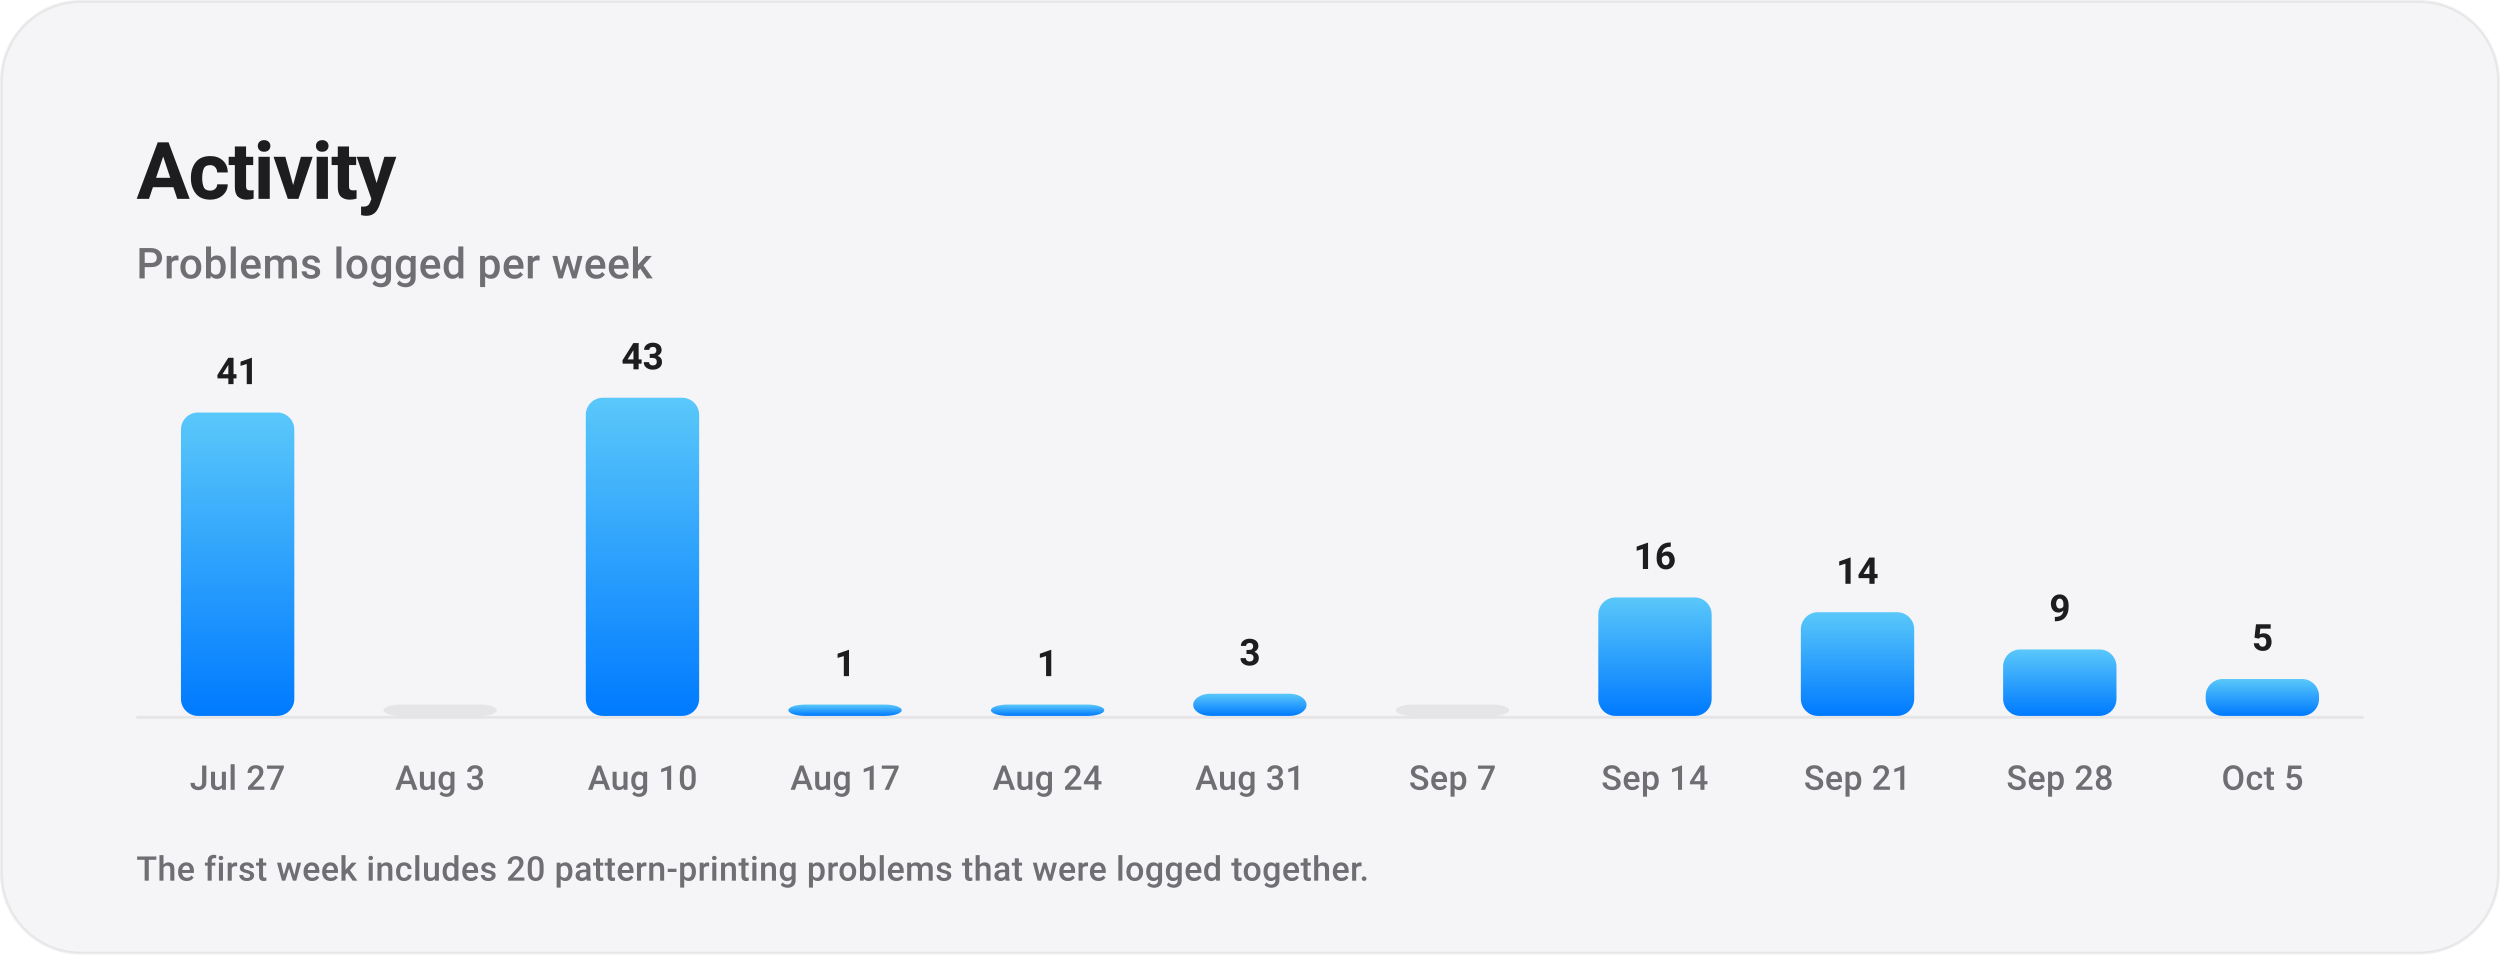
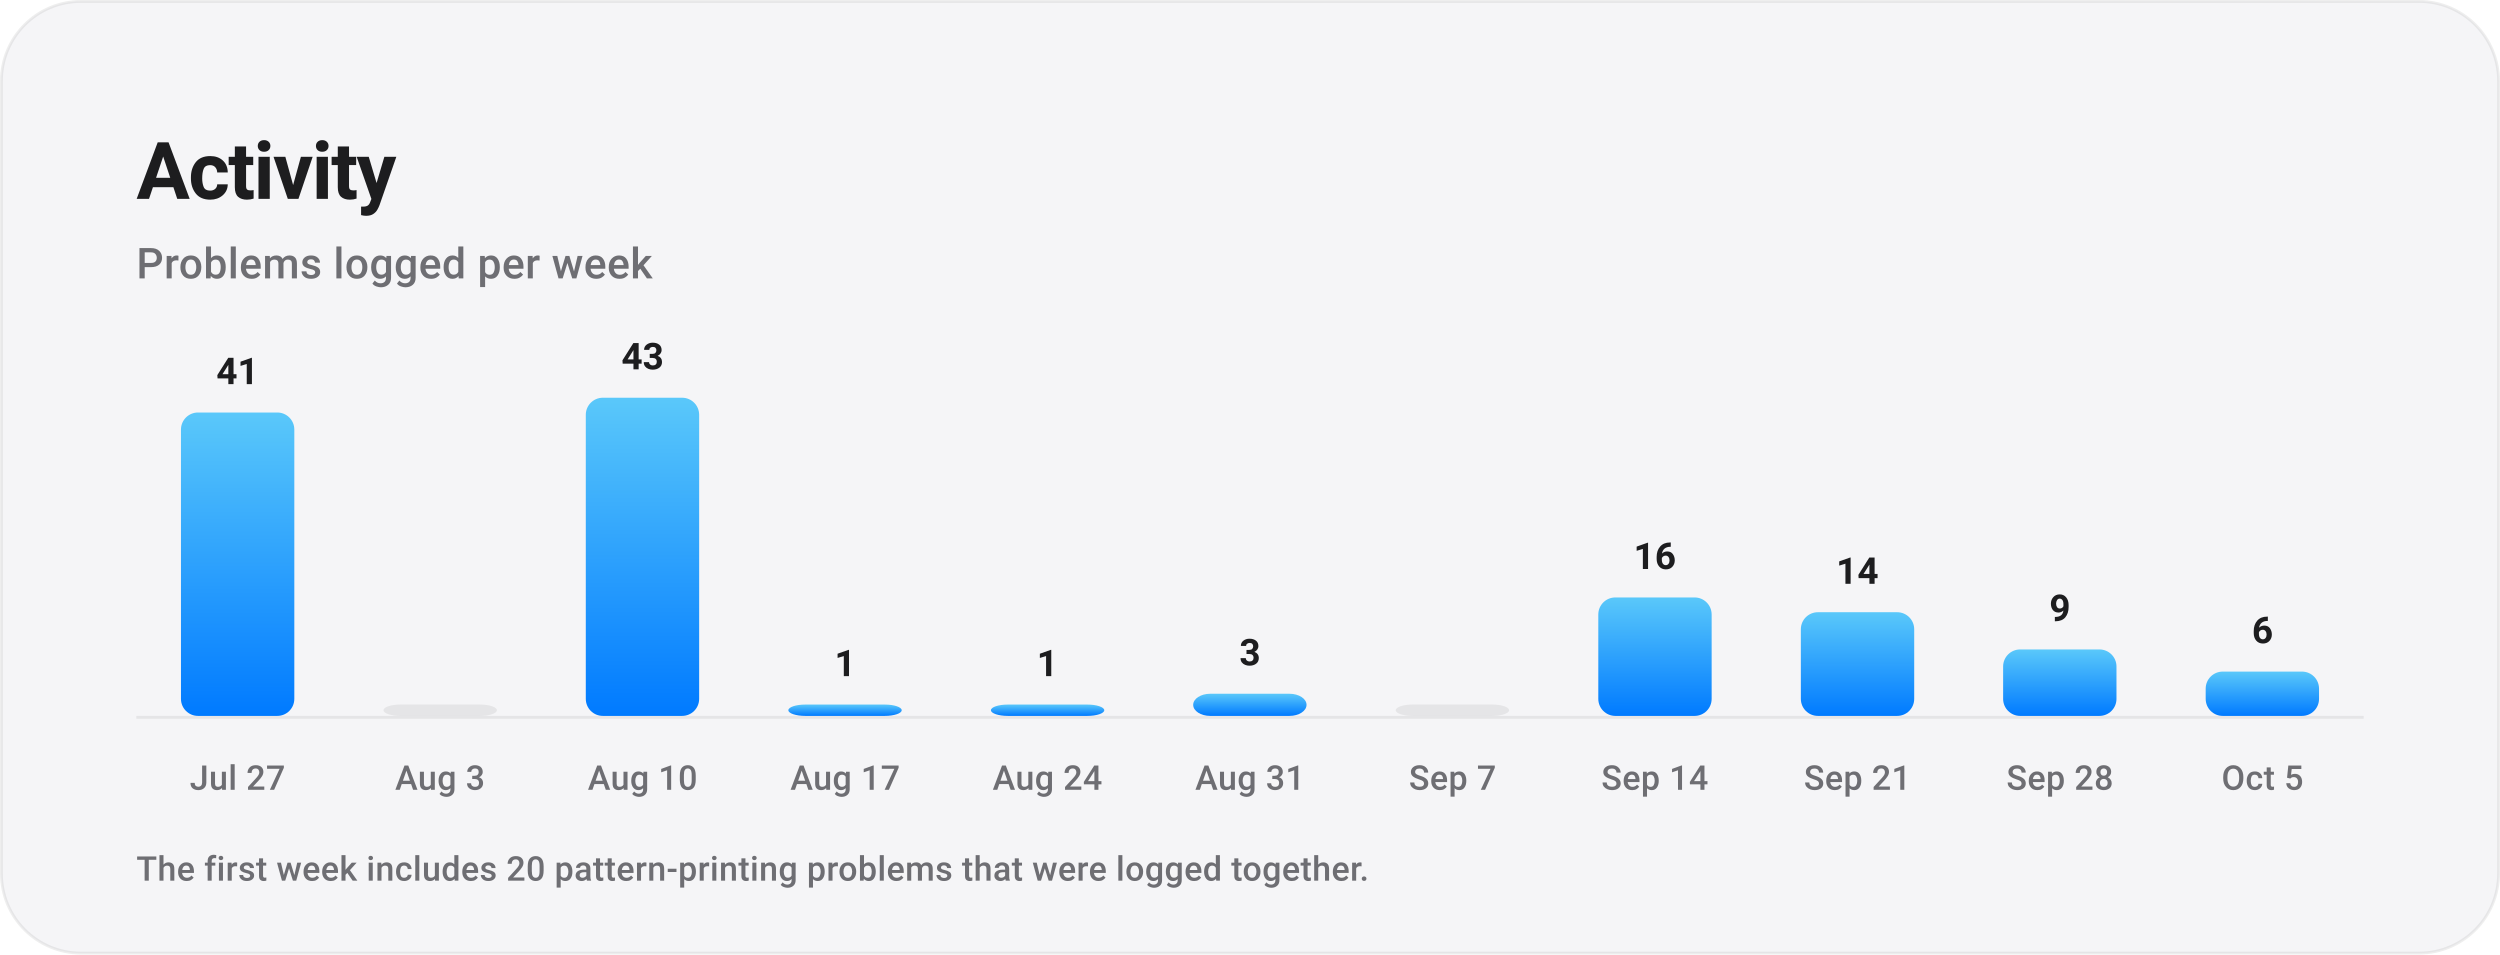
<svg xmlns="http://www.w3.org/2000/svg" width="880" height="336" viewBox="0 0 880 336" role="img" aria-labelledby="t d">
  <defs>
    <style>
text { font-family: -apple-system, BlinkMacSystemFont, "SF Pro Display", "SF Pro Text", "Segoe UI Variable Display", "Segoe UI", system-ui, Roboto, Helvetica, Arial, sans-serif; }
.num { font-variant-numeric: tabular-nums; }
@keyframes grow { from { transform: scaleX(0); } to { transform: scaleX(1); } }
@keyframes rise { from { transform: scaleY(0); } to { transform: scaleY(1); } }
@keyframes pop { from { opacity: 0; transform: scale(.92); } to { opacity: 1; transform: scale(1); } }
@keyframes fade { from { opacity: 0; transform: translateY(6px); } to { opacity: 1; transform: translateY(0); } }
.grow { transform-box: fill-box; transform-origin: 0% 50%; animation: grow .8s cubic-bezier(.22,1,.36,1) both; }
.rise { transform-box: fill-box; transform-origin: 50% 100%; animation: rise .8s cubic-bezier(.22,1,.36,1) both; }
.pop { transform-box: fill-box; transform-origin: 50% 50%; animation: pop .8s cubic-bezier(.22,1,.36,1) both; }
.fade { animation: fade .7s cubic-bezier(.22,1,.36,1) both; }
@media (prefers-reduced-motion: reduce) { .grow, .rise, .pop { transform-box: fill-box; transform-origin: 50% 50%; animation: pop .8s cubic-bezier(.22,1,.36,1) both; }
.fade { animation: none; } }
</style>
    <linearGradient id="acc" x1="0" y1="0" x2="1" y2="0">
      <stop offset="0" stop-color="#007AFF" />
      <stop offset="1" stop-color="#5AC8FA" />
    </linearGradient>
    <linearGradient id="accv" x1="0" y1="1" x2="0" y2="0">
      <stop offset="0" stop-color="#007AFF" />
      <stop offset="1" stop-color="#5AC8FA" />
    </linearGradient>
  </defs>
  <rect x="0.5" y="0.5" width="879" height="335" rx="28" fill="#F5F5F7" stroke="rgba(0,0,0,0.07)" />
  <text x="48" y="70" font-size="28" font-weight="700" fill="#1D1D1F" text-anchor="start" letter-spacing="-0.02em">Activity</text>
  <text x="48" y="98" font-size="15" font-weight="500" fill="#6E6E73" text-anchor="start" letter-spacing="0.01em">Problems logged per week</text>
  <line x1="48" y1="252.5" x2="832" y2="252.5" stroke="rgba(0,0,0,0.07)" />
  <rect class="rise" style="animation-delay:0ms" x="63.7" y="145.2" width="39.9" height="106.8" rx="6" fill="url(#accv)" />
  <text x="83.6" y="135.2" font-size="13" font-weight="650" fill="#1D1D1F" text-anchor="middle" letter-spacing="0.0em" class="num">41</text>
  <text x="83.6" y="278" font-size="12" font-weight="500" fill="#6E6E73" text-anchor="middle" letter-spacing="0.01em">Jul 27</text>
  <rect class="rise" style="animation-delay:50ms" x="135.0" y="248.0" width="39.9" height="4.0" rx="6" fill="rgba(0,0,0,0.07)" />
  <text x="154.9" y="278" font-size="12" font-weight="500" fill="#6E6E73" text-anchor="middle" letter-spacing="0.01em">Aug 3</text>
  <rect class="rise" style="animation-delay:100ms" x="206.2" y="140.0" width="39.9" height="112.0" rx="6" fill="url(#accv)" />
  <text x="226.2" y="130.0" font-size="13" font-weight="650" fill="#1D1D1F" text-anchor="middle" letter-spacing="0.0em" class="num">43</text>
  <text x="226.2" y="278" font-size="12" font-weight="500" fill="#6E6E73" text-anchor="middle" letter-spacing="0.01em">Aug 10</text>
  <rect class="rise" style="animation-delay:150ms" x="277.5" y="248.0" width="39.9" height="4.0" rx="6" fill="url(#accv)" />
  <text x="297.5" y="238.0" font-size="13" font-weight="650" fill="#1D1D1F" text-anchor="middle" letter-spacing="0.0em" class="num">1</text>
  <text x="297.5" y="278" font-size="12" font-weight="500" fill="#6E6E73" text-anchor="middle" letter-spacing="0.01em">Aug 17</text>
  <rect class="rise" style="animation-delay:200ms" x="348.8" y="248.0" width="39.9" height="4.0" rx="6" fill="url(#accv)" />
  <text x="368.7" y="238.0" font-size="13" font-weight="650" fill="#1D1D1F" text-anchor="middle" letter-spacing="0.0em" class="num">1</text>
  <text x="368.7" y="278" font-size="12" font-weight="500" fill="#6E6E73" text-anchor="middle" letter-spacing="0.01em">Aug 24</text>
  <rect class="rise" style="animation-delay:250ms" x="420.0" y="244.2" width="39.9" height="7.8" rx="6" fill="url(#accv)" />
  <text x="440.0" y="234.2" font-size="13" font-weight="650" fill="#1D1D1F" text-anchor="middle" letter-spacing="0.0em" class="num">3</text>
  <text x="440.0" y="278" font-size="12" font-weight="500" fill="#6E6E73" text-anchor="middle" letter-spacing="0.01em">Aug 31</text>
  <rect class="rise" style="animation-delay:300ms" x="491.3" y="248.0" width="39.9" height="4.0" rx="6" fill="rgba(0,0,0,0.07)" />
  <text x="511.3" y="278" font-size="12" font-weight="500" fill="#6E6E73" text-anchor="middle" letter-spacing="0.01em">Sep 7</text>
  <rect class="rise" style="animation-delay:350ms" x="562.6" y="210.3" width="39.9" height="41.7" rx="6" fill="url(#accv)" />
  <text x="582.5" y="200.3" font-size="13" font-weight="650" fill="#1D1D1F" text-anchor="middle" letter-spacing="0.0em" class="num">16</text>
  <text x="582.5" y="278" font-size="12" font-weight="500" fill="#6E6E73" text-anchor="middle" letter-spacing="0.01em">Sep 14</text>
  <rect class="rise" style="animation-delay:400ms" x="633.9" y="215.5" width="39.9" height="36.5" rx="6" fill="url(#accv)" />
  <text x="653.8" y="205.5" font-size="13" font-weight="650" fill="#1D1D1F" text-anchor="middle" letter-spacing="0.0em" class="num">14</text>
  <text x="653.8" y="278" font-size="12" font-weight="500" fill="#6E6E73" text-anchor="middle" letter-spacing="0.01em">Sep 21</text>
  <rect class="rise" style="animation-delay:450ms" x="705.1" y="228.6" width="39.9" height="23.4" rx="6" fill="url(#accv)" />
  <text x="725.1" y="218.6" font-size="13" font-weight="650" fill="#1D1D1F" text-anchor="middle" letter-spacing="0.0em" class="num">9</text>
  <text x="725.1" y="278" font-size="12" font-weight="500" fill="#6E6E73" text-anchor="middle" letter-spacing="0.01em">Sep 28</text>
-   <rect class="rise" style="animation-delay:500ms" x="776.4" y="239.0" width="39.9" height="13.0" rx="6" fill="url(#accv)" />
-   <text x="796.4" y="229.0" font-size="13" font-weight="650" fill="#1D1D1F" text-anchor="middle" letter-spacing="0.0em" class="num">5</text>
+   <rect class="rise" style="animation-delay:500ms" x="776.4" y="236.4" width="39.9" height="15.6" rx="6" fill="url(#accv)" />
+   <text x="796.4" y="226.4" font-size="13" font-weight="650" fill="#1D1D1F" text-anchor="middle" letter-spacing="0.0em" class="num">6</text>
  <text x="796.4" y="278" font-size="12" font-weight="500" fill="#6E6E73" text-anchor="middle" letter-spacing="0.01em">Oct 5</text>
  <text x="48" y="310" font-size="12" font-weight="500" fill="#6E6E73" text-anchor="start" letter-spacing="0.01em">The first week includes 20 pattern-printing problems that were logged together.</text>
</svg>
